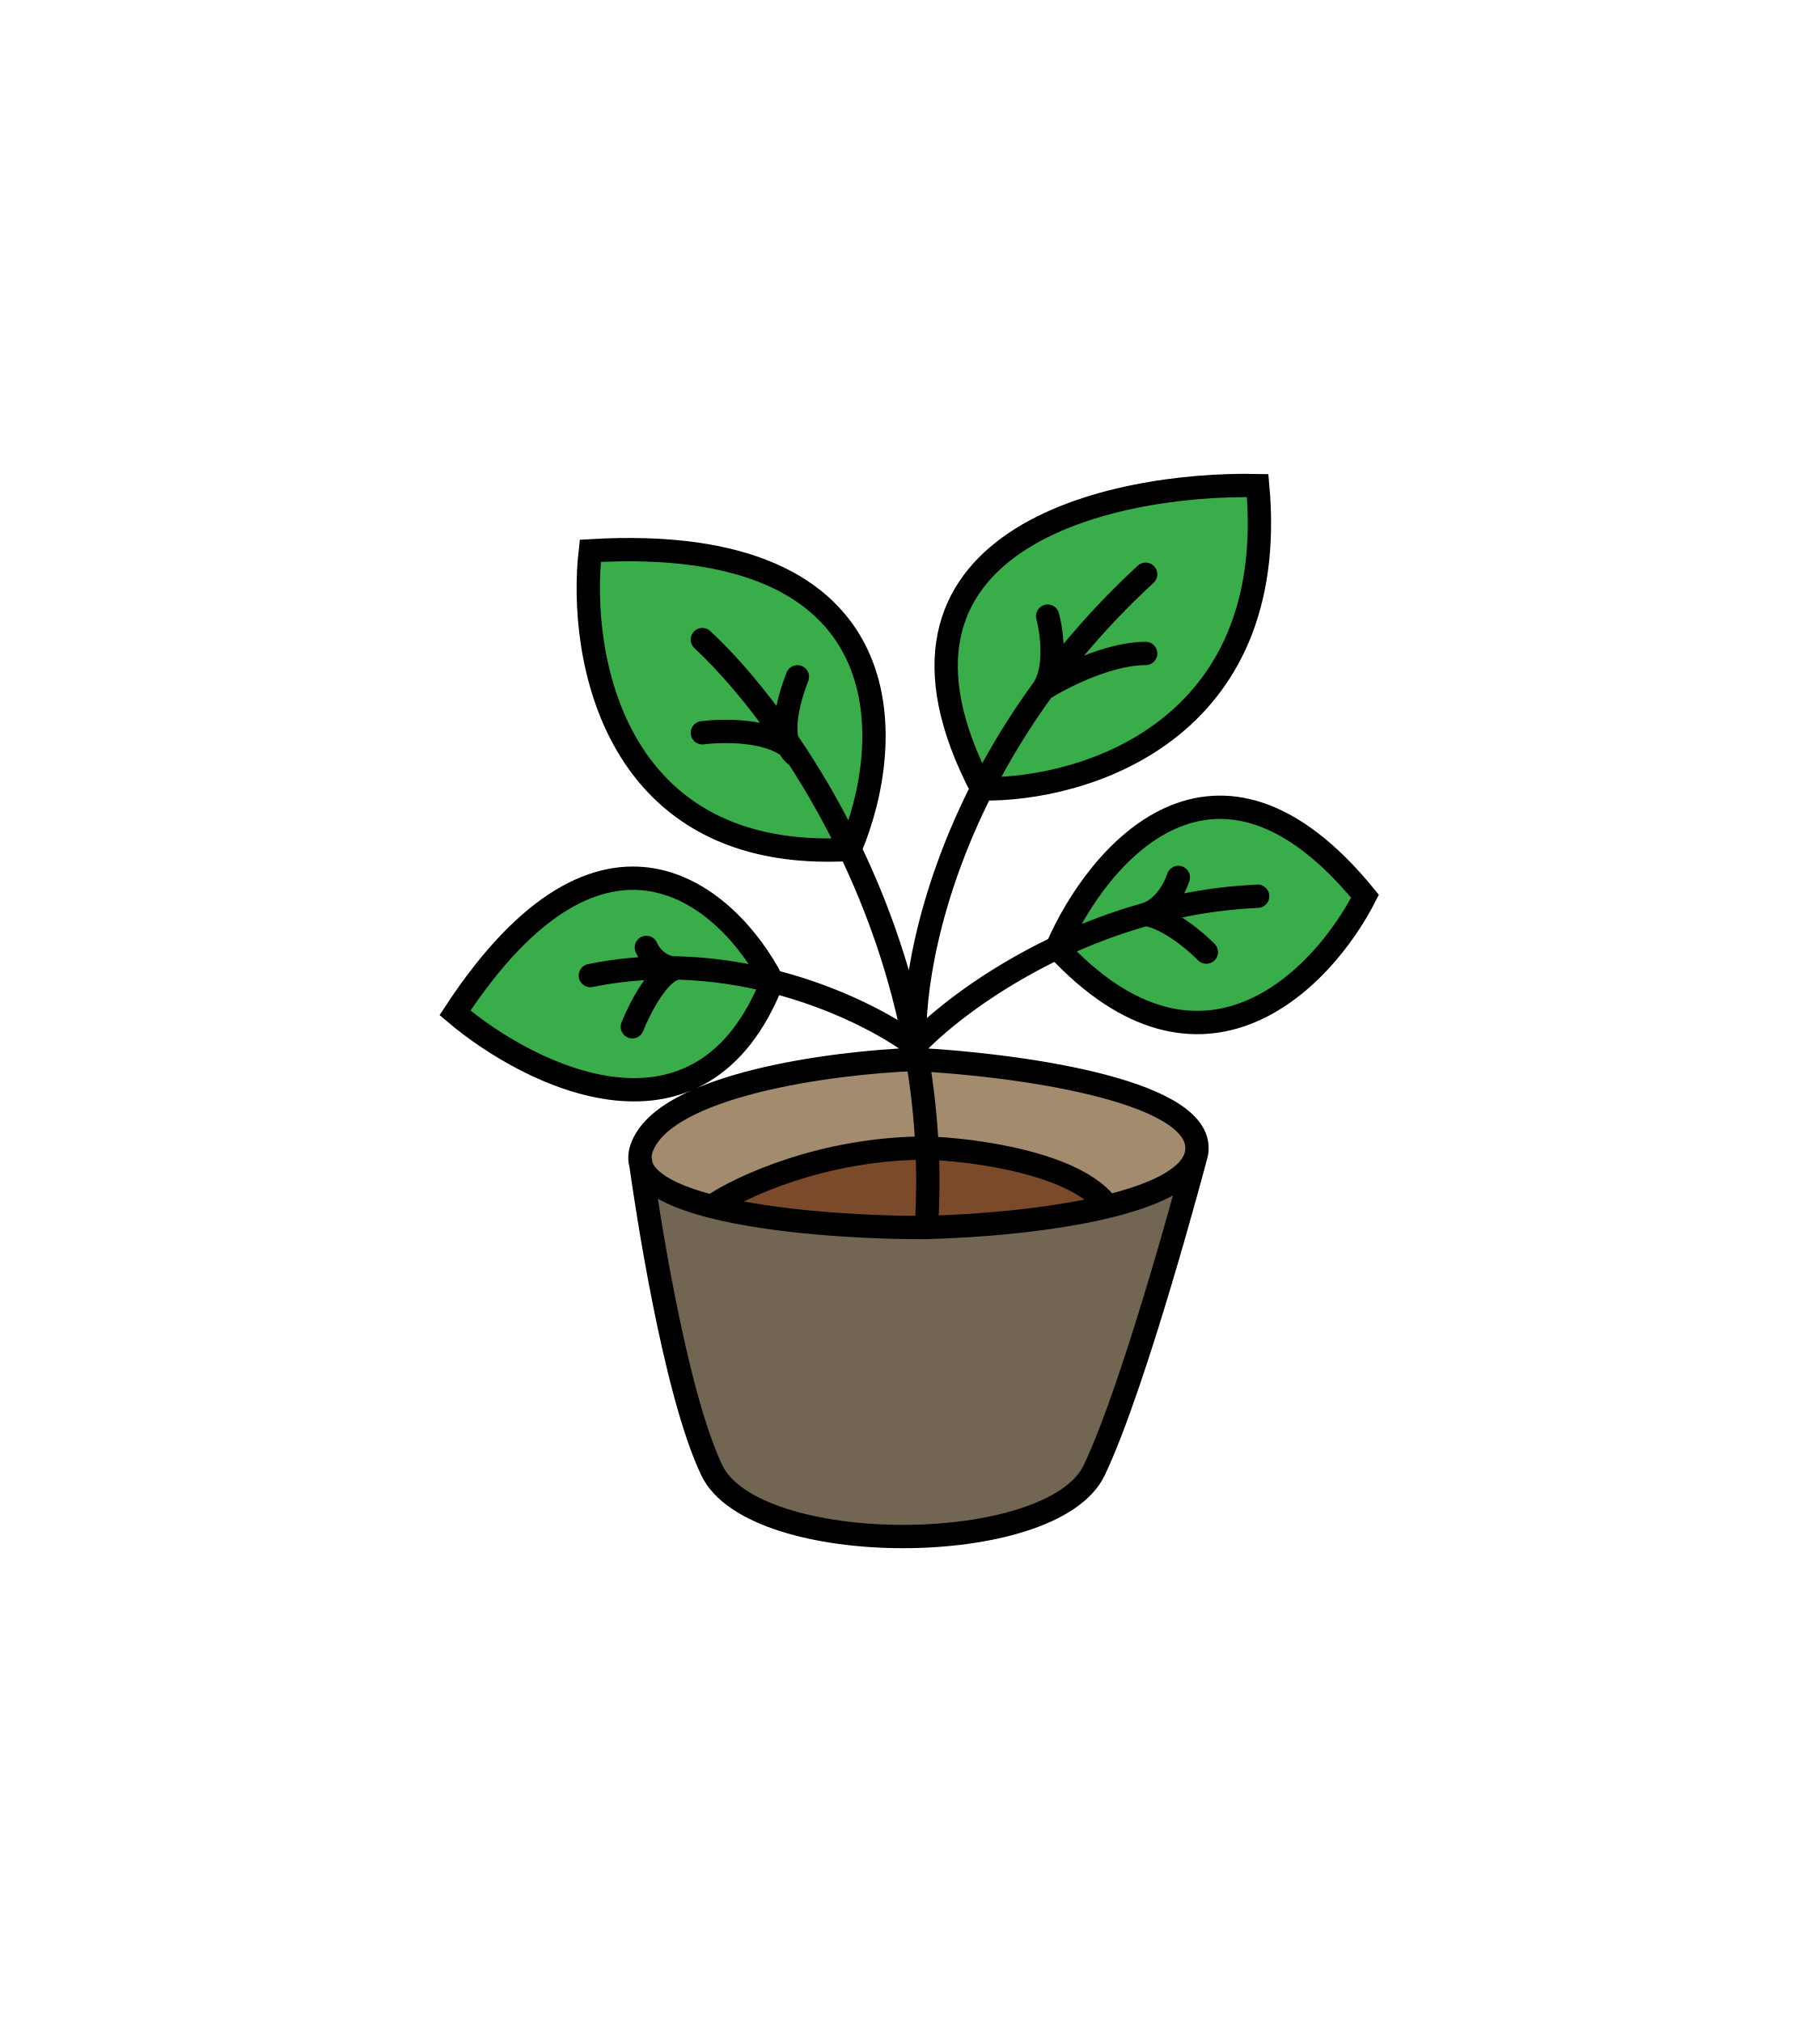
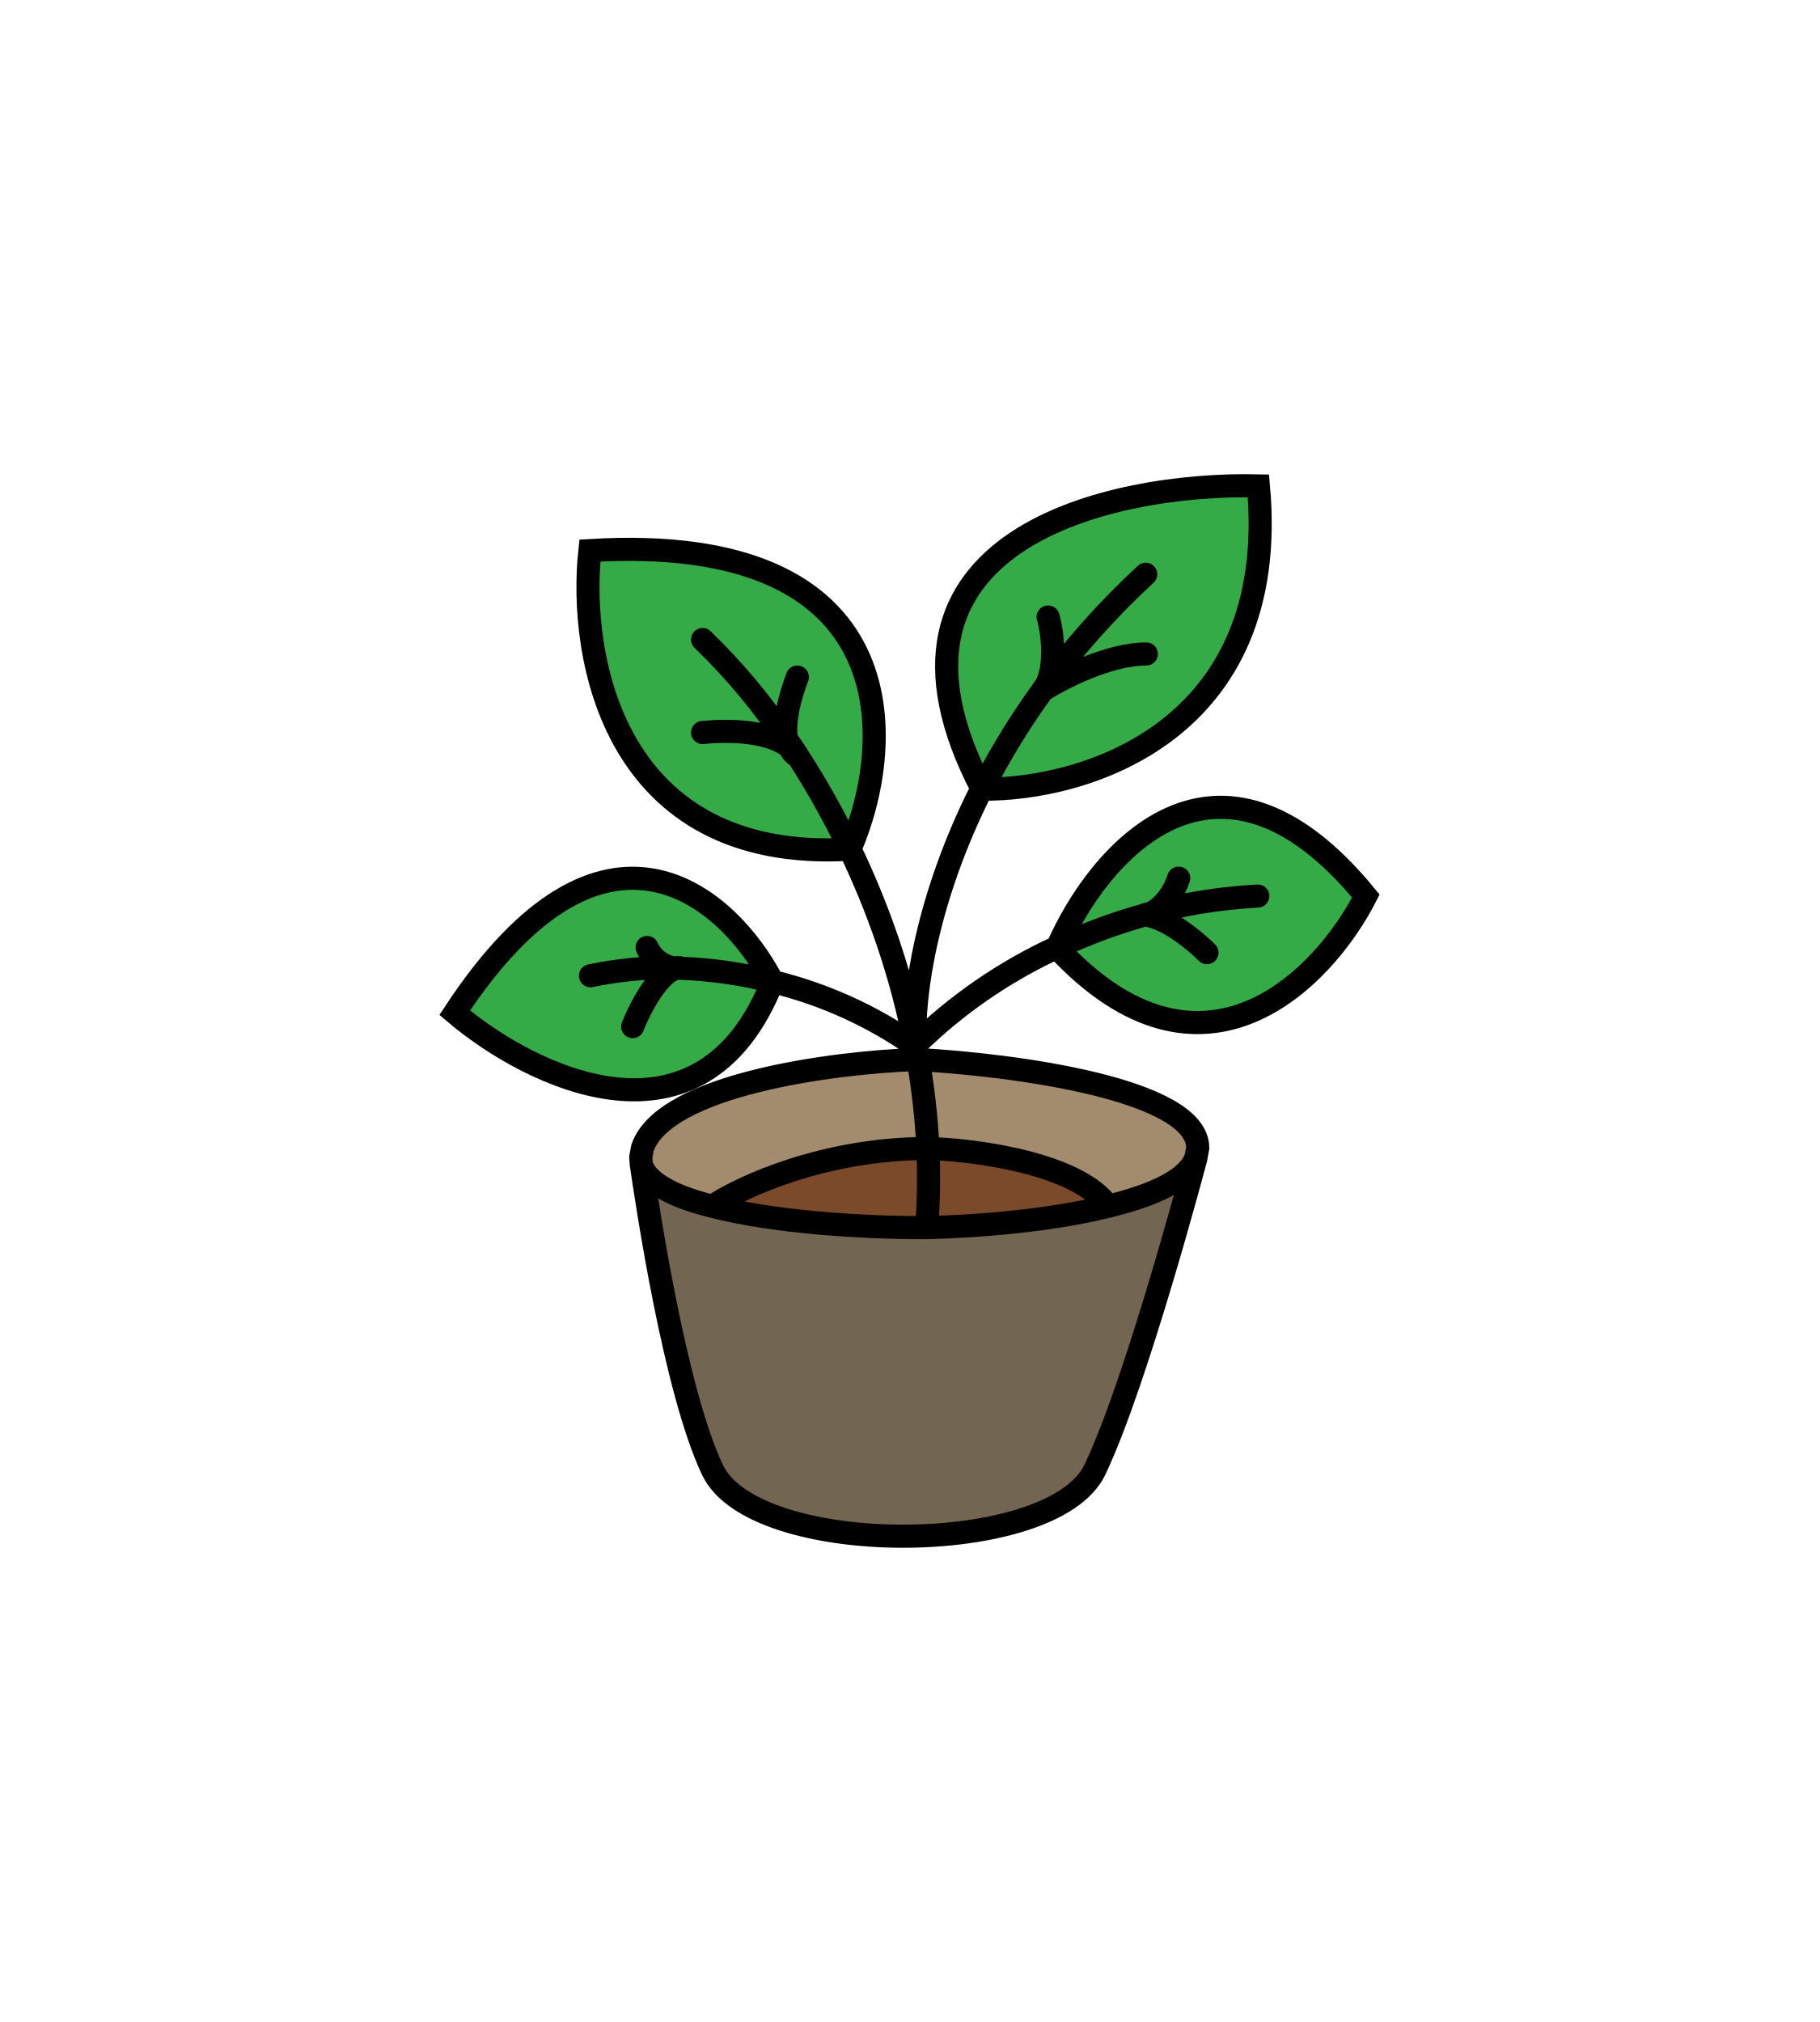
<svg xmlns="http://www.w3.org/2000/svg" width="315" height="350" fill="none">
-   <path fill="#20A234" fill-opacity=".88" d="M169.947 136.556c17.524.269 51.603-9.854 47.726-52.5-25.356-.539-70.4 9.208-47.726 52.5M147.1 147.035c7.909-18.584 9.996-54.94-44.927-51.692-2.087 18.216 3.976 54.057 44.927 51.692a144 144 0 0 0-9.089-16.154c-.472-.197-1.003-.686-1.401-1.551a6 6 0 0 1-.372-1.104 139 139 0 0 1 1.773 2.655 144 144 0 0 1 9.089 16.154M182.942 164.044c7-16.163 27.462-40.573 53.308-8.911-7.269 14.287-28.108 36.07-53.308 8.911M133.673 169.852c-7.538-14.599-29.077-33.942-54.923 5.473 13.192 11.159 42.646 25.687 54.923-5.473-4.978-1.259-10.42-2.124-16.154-2.292a5.498 5.498 0 0 1-1.155-.025q.579.007 1.155.025c5.734.168 11.176 1.033 16.154 2.292" />
-   <path fill="#7B4A2B" d="M123.173 208.827c10.806 2.768 26.275 3.652 36.346 3.652l.809-.016c.303-4.679.333-9.262.125-13.736-17.991 0-32.35 6.733-37.28 10.1" />
-   <path fill="#7B4A2B" d="M191.722 208.827c-5.254-7.428-23.035-9.828-31.269-10.1.208 4.474.178 9.057-.125 13.736 8.605-.196 21.364-1.199 31.394-3.636" />
-   <path fill="#726552" d="M123.173 254.458c7.269 15.346 58.962 15.346 66.231 0s17.498-54.115 17.498-54.115c-1.335 3.872-7.446 6.604-15.18 8.484-10.03 2.437-22.789 3.44-31.394 3.636l-.809.016c-10.071 0-25.54-.884-36.346-3.652-6.488-1.663-11.295-4.004-12.245-7.243.948 6.743 5.749 39.161 12.245 52.874" />
-   <path fill="#A28C6D" d="M206.902 200.343a5 5 0 0 0 .271-1.616c0-10.246-31.968-14.463-48.377-15.323a126 126 0 0 1 1.657 15.323c8.234.272 26.015 2.672 31.269 10.1 7.734-1.88 13.845-4.612 15.18-8.484" />
-   <path fill="#A28C6D" d="M158.36 183.381c-14.152.532-43.425 4.345-47.302 15.346a5 5 0 0 0-.301 1.616s.058.439.171 1.241c.95 3.239 5.757 5.58 12.245 7.243 4.93-3.367 19.289-10.1 37.28-10.1a126 126 0 0 0-1.657-15.323z" />
-   <path stroke="#000" stroke-linecap="round" stroke-width="4.038" d="M121.558 110.71c4.126 3.814 9.377 9.771 14.68 17.516m24.089 84.253.001-.016m-1.968-31.484c-4.517-3.399-13.413-8.275-24.687-11.127m24.687 11.127c4.188-4.418 12.842-11.35 24.582-16.935m-24.582 16.935c-.42-8.692 2.02-25.557 11.587-44.423m-11.587 44.423c-2.386-12.582-6.482-24.01-11.26-33.944m11.26 33.944q.23 1.205.436 2.425m39.492-84.002c-7.028 6.488-12.894 13.207-17.769 19.907m37.154 35.824c-6.86.305-13.358 1.455-19.385 3.14m-96.115 10.591a66.3 66.3 0 0 1 14.191-1.329m17.309 2.317c-7.538-14.599-29.077-33.942-54.923 5.473 13.192 11.159 42.646 25.687 54.923-5.473Zm0 0c-4.978-1.259-10.42-2.124-16.154-2.292m65.423-3.516c7-16.163 27.462-40.573 53.308-8.911-7.269 14.287-28.108 36.07-53.308 8.911Zm0 0a96 96 0 0 1 15.346-5.771m-28.341-21.717c17.524.269 51.603-9.854 47.726-52.5-25.356-.539-70.4 9.208-47.726 52.5Zm0 0a127 127 0 0 1 10.572-17.247M147.1 147.035c7.909-18.584 9.996-54.94-44.927-51.692-2.087 18.216 3.976 54.057 44.927 51.692Zm0 0a144 144 0 0 0-9.089-16.154m0 0c-.472-.197-1.003-.686-1.401-1.551m1.401 1.551a7 7 0 0 0-.146-.223m.146.223-.146-.223m.146-13.507c-2.09 5.437-2.279 8.95-1.773 11.075m-14.68-1.383c3.754-.475 11.304-.503 15.052 2.487m67.332 22.551c-.538 1.721-2.423 5.408-5.654 6.392m0 0c3.877.591 8.616 4.6 10.5 6.531m-28.269-45.495c3.231-2.066 11.308-6.197 17.769-6.197m-17.769 6.197c2.4-3.443 1.539-9.873.808-12.658m-69.462 57.346c.471 1.135 1.971 3.211 4.499 3.538m1.155.025a9 9 0 0 1-.275.016m.275-.016a63 63 0 0 0-1.155-.025m1.155.025q-.137 0-.275.016m-7.802 10.151c1.308-3.293 4.65-9.786 7.802-10.151m-6.487 32.767a5 5 0 0 1 .301-1.616c3.877-11.001 33.15-14.814 47.302-15.346l.436.023m-48.039 16.939q-.005.642.171 1.241m-.171-1.241s.058.439.171 1.241m49.4 10.879c8.605-.196 21.364-1.199 31.394-3.636 7.734-1.88 13.845-4.612 15.18-8.484a5 5 0 0 0 .271-1.616c0-10.246-31.968-14.463-48.377-15.323m48.106 16.939s-10.229 38.769-17.498 54.115-58.962 15.346-66.231 0c-6.496-13.713-11.297-46.131-12.245-52.874m0 0c.95 3.239 5.757 5.58 12.245 7.243 10.806 2.768 26.275 3.652 36.346 3.652l.809-.016m-37.155-3.636c4.93-3.367 19.289-10.1 37.28-10.1m0 0c8.234.272 26.015 2.672 31.269 10.1m-31.269-10.1c.208 4.474.178 9.057-.125 13.736m.125-13.736a126 126 0 0 0-1.657-15.323M136.61 129.33a6 6 0 0 1-.372-1.104m.372 1.104c.489.39.913.83 1.255 1.328m-1.627-2.432q.814 1.188 1.627 2.432m-20.621 36.918a5.5 5.5 0 0 1-.88-.041" />
+   <path fill="#20A234" fill-opacity=".9" d="M170 136.6c17.5.2 51.6-9.9 47.7-52.5-25.4-.6-70.4 9.2-47.8 52.5M147.1 147c8-18.5 10-55-45-51.7-2 18.3 4 54.1 45 51.7a144 144 0 0 0-9-16.1q-.8-.3-1.5-1.6l-.4-1 1.8 2.6a144 144 0 0 1 9.1 16.1m35.8 17c7-16.1 27.5-40.5 53.4-8.9-7.3 14.3-28.2 36.1-53.4 9m-49.2 5.8c-7.6-14.6-29.1-34-55 5.4 13.2 11.2 42.7 25.7 55-5.4a75 75 0 0 0-16.2-2.3h-1.1 1.1a75 75 0 0 1 16.2 2.3" />
+   <path fill="#7B4A2B" d="M123.2 208.8c10.8 2.8 26.2 3.7 36.3 3.7h.8q.5-7 .2-13.8c-18 0-32.4 6.8-37.3 10.1" />
+   <path fill="#7B4A2B" d="M191.7 208.8c-5.2-7.4-23-9.8-31.2-10q.3 6.6-.2 13.7c8.6-.2 21.4-1.2 31.4-3.7" />
+   <path fill="#726552" d="M123.2 254.5c7.2 15.3 59 15.3 66.2 0s17.5-54.2 17.5-54.2c-1.3 4-7.4 6.6-15.2 8.5-10 2.5-22.8 3.5-31.4 3.7h-.8c-10 0-25.5-1-36.3-3.7-6.5-1.6-11.3-4-12.3-7.2 1 6.7 5.8 39.1 12.3 52.9" />
+   <path fill="#A28C6D" d="m206.9 200.3.3-1.6c0-10.2-32-14.4-48.4-15.3a126 126 0 0 1 1.7 15.3c8.2.3 26 2.7 31.2 10.1 7.8-1.9 13.9-4.6 15.2-8.5" />
+   <path fill="#A28C6D" d="M158.4 183.4c-14.2.5-43.5 4.3-47.3 15.3l-.3 1.6.1 1.3c1 3.2 5.8 5.6 12.3 7.2 4.9-3.3 19.3-10 37.3-10a126 126 0 0 0-1.7-15.4z" />
+   <path stroke="#000" stroke-linecap="round" stroke-width="4" d="M121.6 110.7a106 106 0 0 1 14.6 17.5m24.1 84.3h0m-2-31.5a73 73 0 0 0-24.6-11.1m24.7 11a87 87 0 0 1 24.5-16.9m-24.5 17c-.5-8.7 2-25.6 11.5-44.4M158.4 181c-2.4-12.6-6.5-24-11.3-34m11.3 34 .4 2.4m39.5-84a136 136 0 0 0-17.8 20m37.2 35.7q-10.4.6-19.4 3.2m-96.1 10.6a66 66 0 0 1 14.2-1.4m17.3 2.4c-7.6-14.6-29.1-34-55 5.4 13.2 11.2 42.7 25.7 55-5.4Zm0 0a75 75 0 0 0-16.2-2.3M183 164c7-16.1 27.5-40.5 53.4-8.9-7.3 14.3-28.2 36.1-53.4 9Zm0 0a96 96 0 0 1 15.4-5.7m-28.4-21.7c17.6.2 51.7-9.9 47.8-52.5-25.4-.6-70.4 9.2-47.8 52.5Zm0 0a127 127 0 0 1 10.6-17.3M147.1 147c8-18.5 10-55-45-51.7-2 18.3 4 54.1 45 51.7Zm0 0a144 144 0 0 0-9-16.1m0 0q-.8-.3-1.5-1.6m1.4 1.6-.1-.2m.1.2-.1-.2m.1-13.5c-2 5.4-2.3 8.9-1.8 11m-14.6-1.4c3.7-.4 11.3-.5 15 2.5M204 152c-.5 1.7-2.4 5.4-5.6 6.4m0 0c3.9.6 8.6 4.6 10.5 6.5m-28.3-45.5c3.2-2 11.3-6.2 17.8-6.2m-17.8 6.2c2.4-3.4 1.6-9.9.8-12.6M112 164a6 6 0 0 0 4.5 3.5m1.1 0h-.3m.3 0h-1.1m1.1 0h-.3m-7.8 10.2c1.3-3.3 4.7-9.8 7.8-10.1m-6.4 32.7.3-1.6c3.8-11 33.1-14.8 47.3-15.3h.4m-48 17 .1 1.2m-.1-1.3.1 1.3m49.4 10.9c8.6-.2 21.4-1.2 31.4-3.7 7.8-1.9 13.9-4.6 15.2-8.5l.3-1.6c0-10.2-32-14.4-48.4-15.3m48.1 17s-10.2 38.7-17.5 54-59 15.4-66.2 0c-6.5-13.7-11.3-46-12.3-52.8m0 0c1 3.2 5.8 5.6 12.3 7.2 10.8 2.8 26.2 3.7 36.3 3.7h.8m-37.1-3.7c4.9-3.3 19.3-10 37.3-10m0 0c8.2.2 26 2.6 31.2 10m-31.2-10q.3 6.6-.2 13.7m.2-13.8a126 126 0 0 0-1.7-15.3m-22.2-54-.4-1.2m.4 1.1q.8.6 1.3 1.4m-1.7-2.5 1.7 2.5m-20.7 36.9h-.8" />
</svg>
